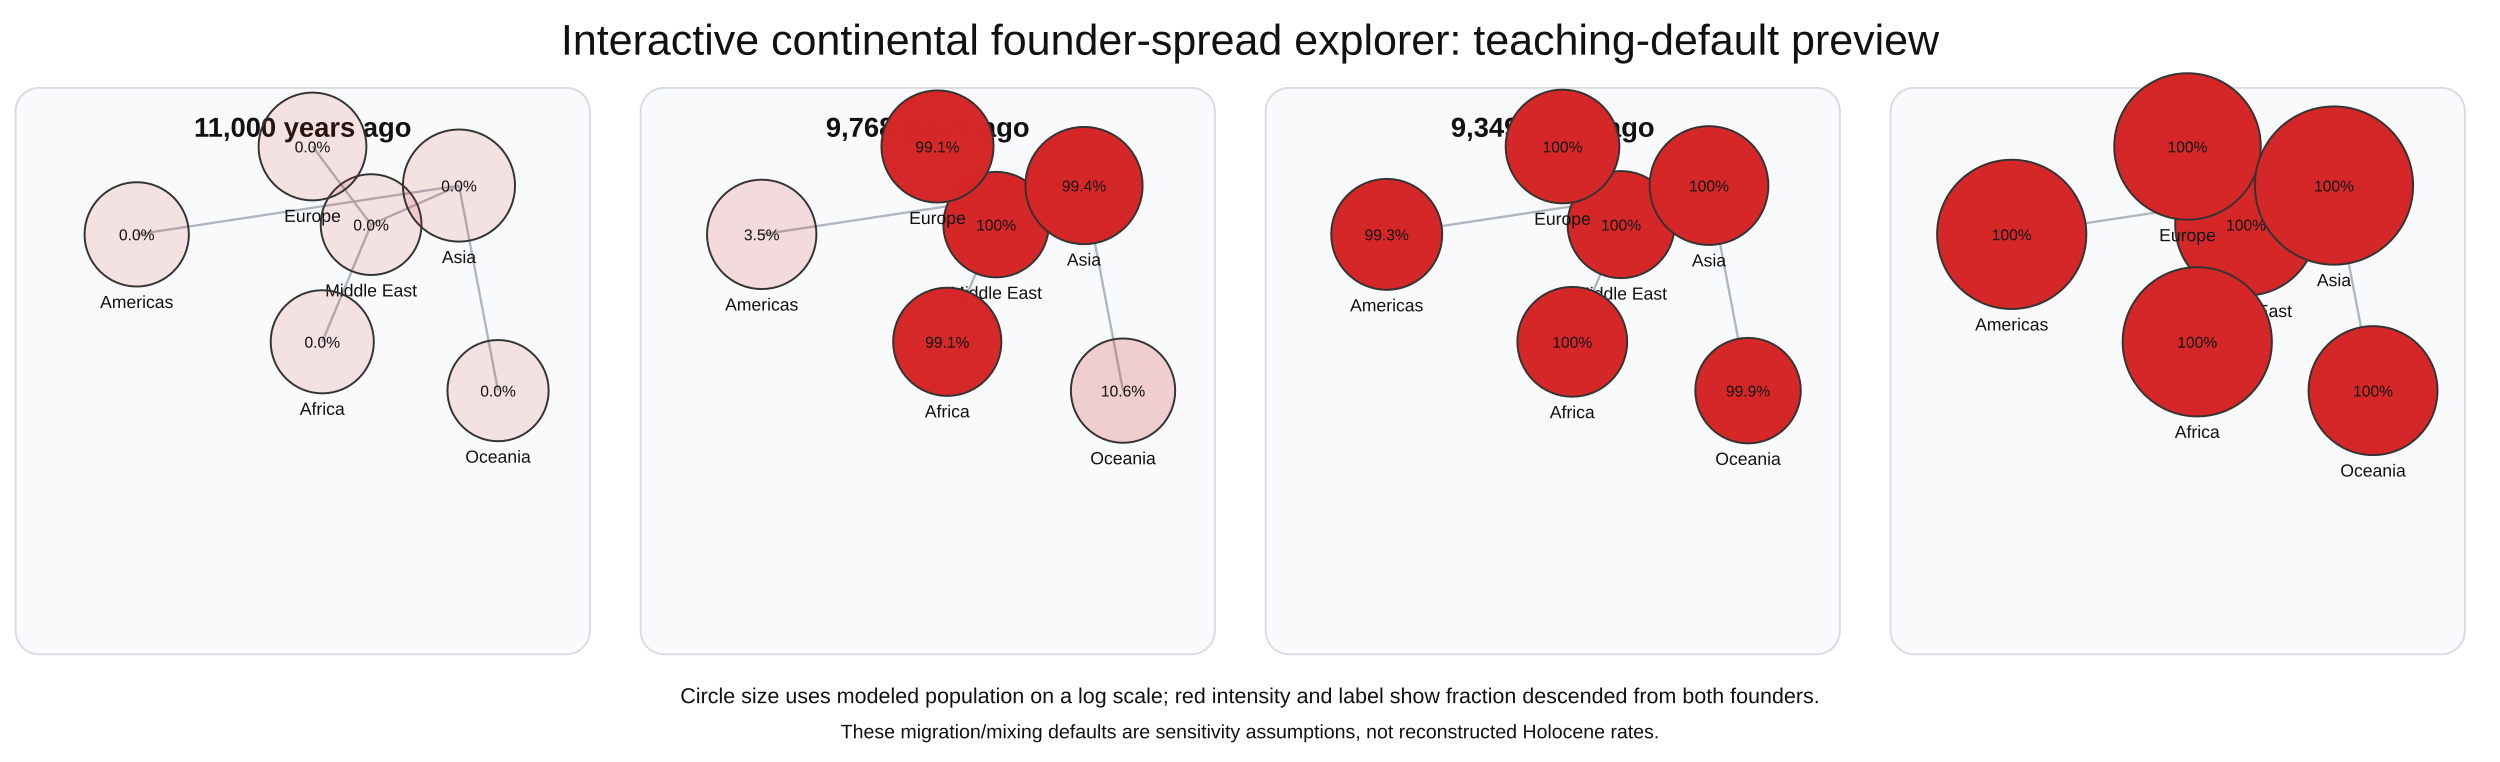
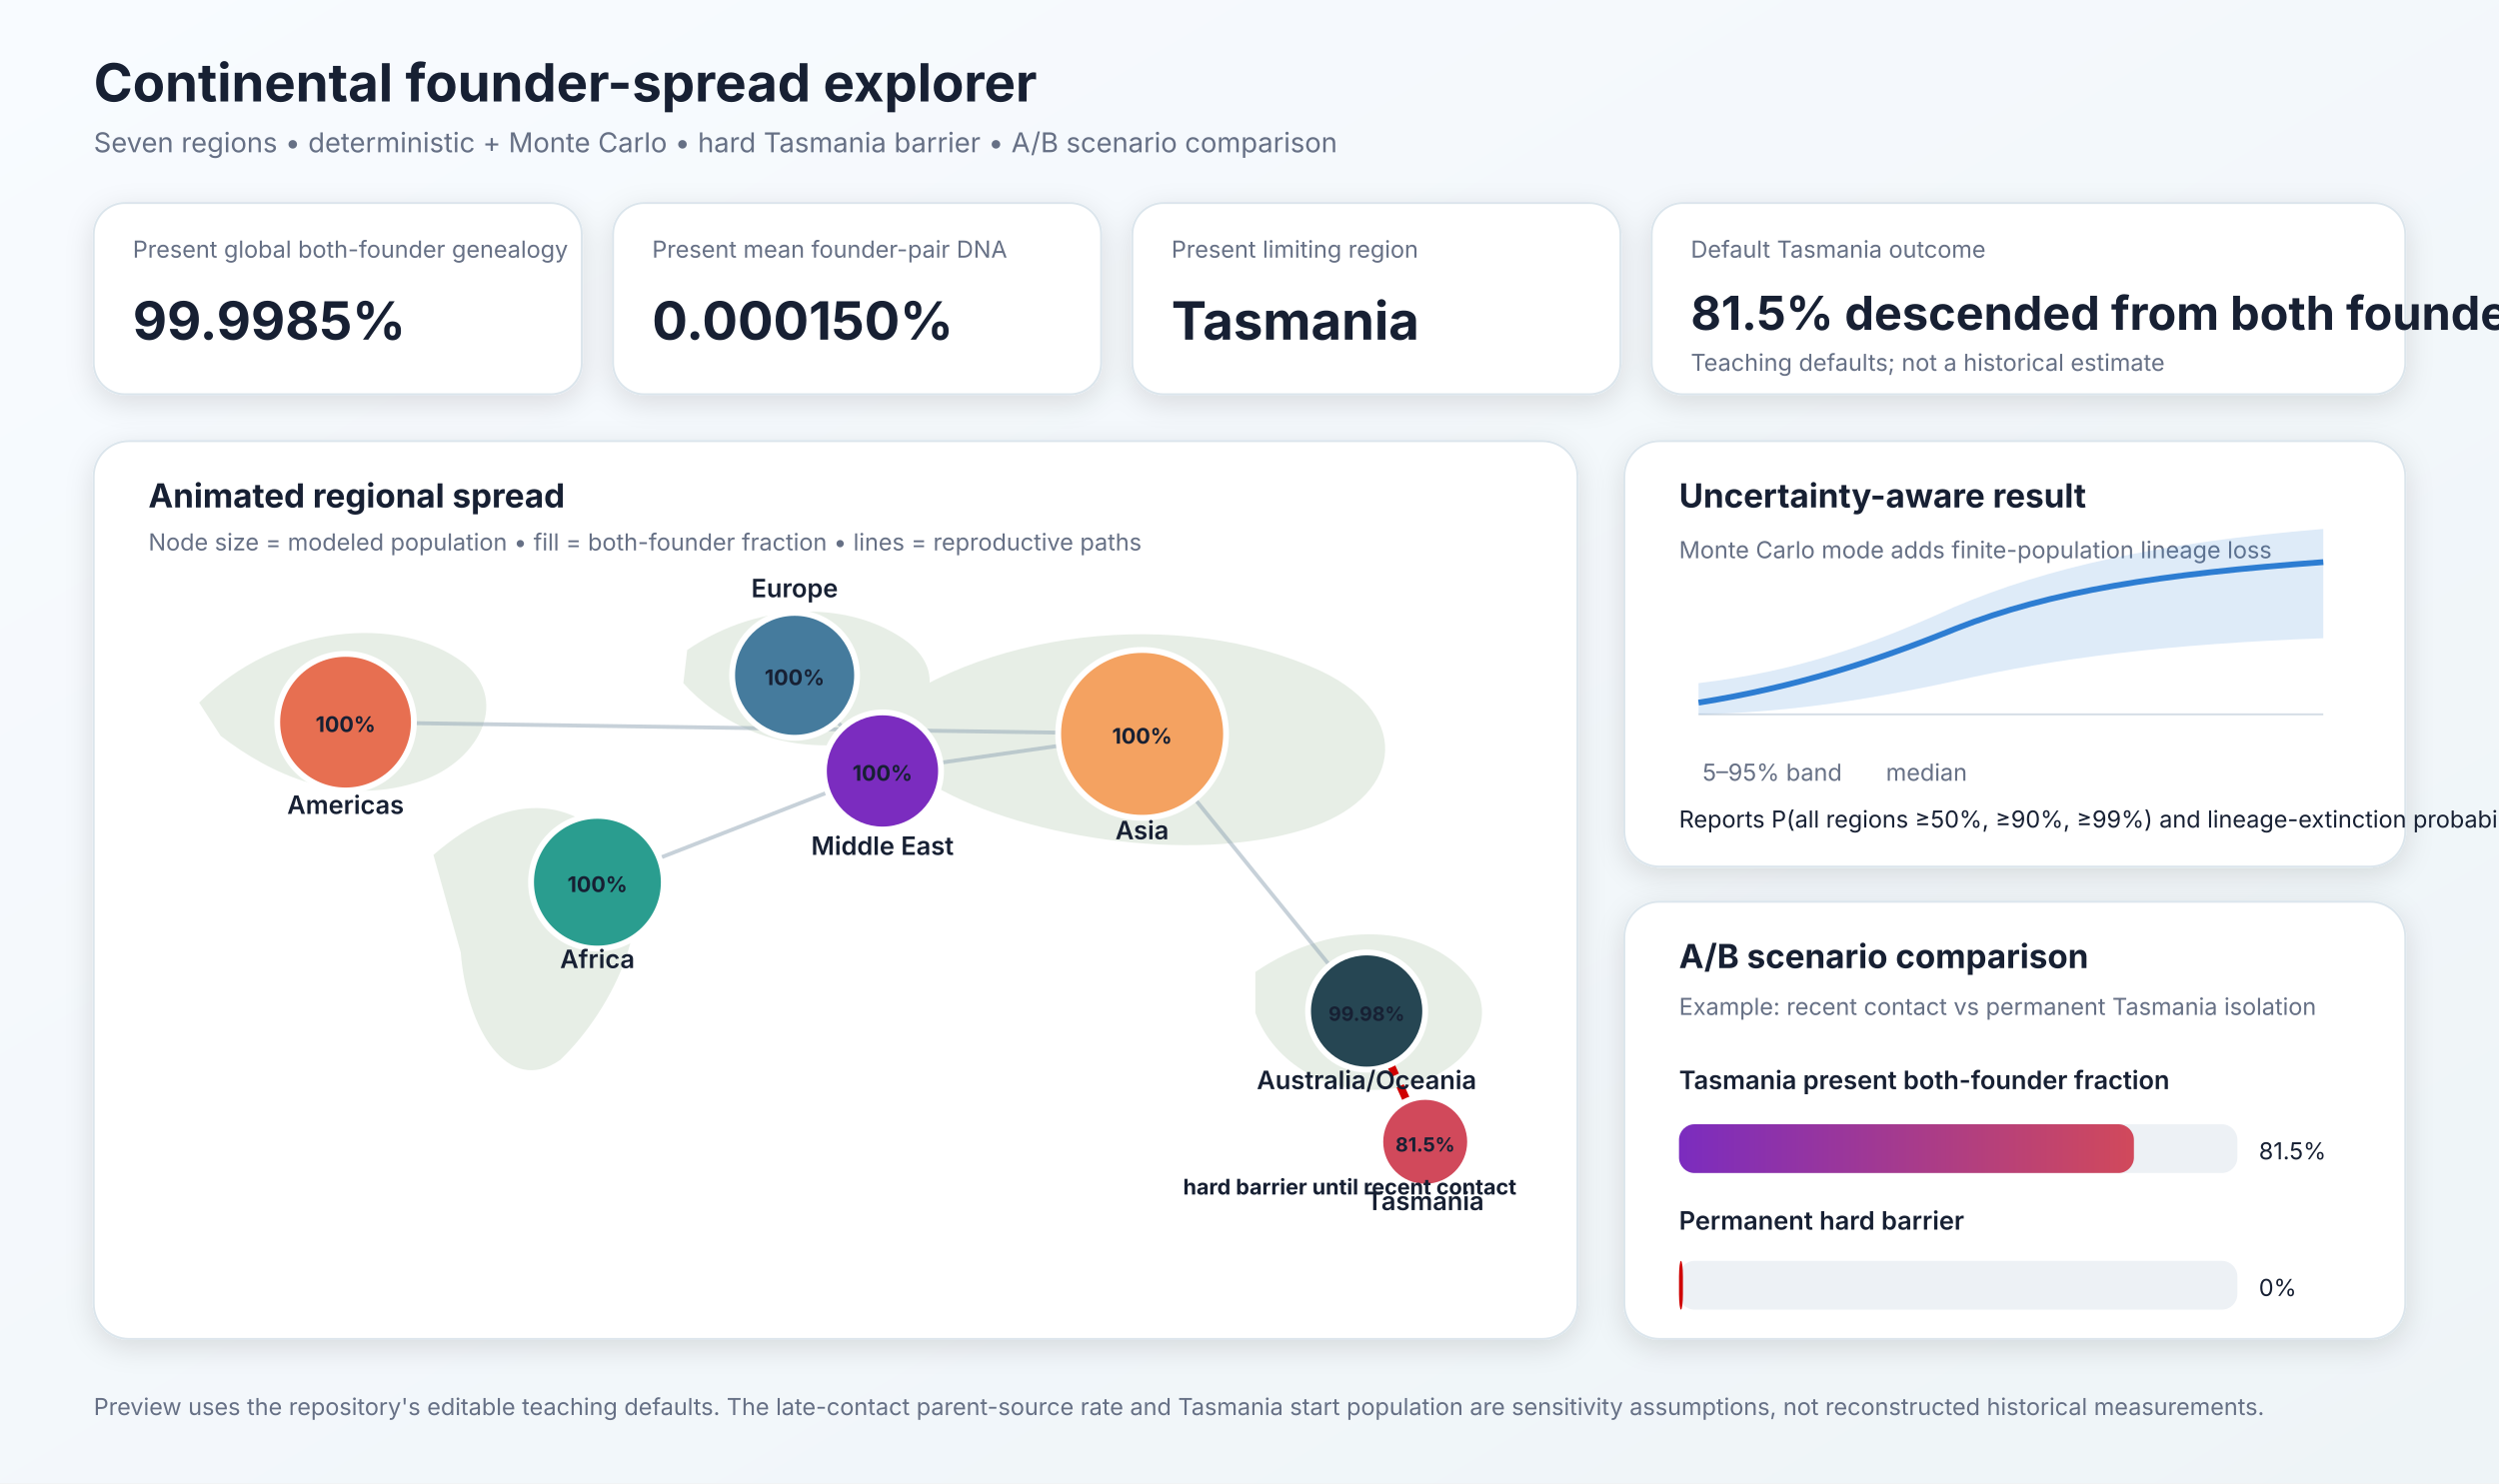
- <svg xmlns="http://www.w3.org/2000/svg" width="1280" height="390" viewBox="0 0 1280 390">
-   <rect width="100%" height="100%" fill="white" />
-   <style>text{font-family:Arial,sans-serif;fill:#111}.panel{fill:#f8fafb;stroke:#d8dde2}.edge{stroke:#aeb7bf;stroke-width:1.2}.node{stroke:#333;stroke-width:1}</style>
-   <text x="640" y="28" text-anchor="middle" font-size="22">Interactive continental founder-spread explorer: teaching-default preview</text>
-   <rect class="panel" x="8" y="45" width="294" height="290" rx="12" />
-   <text x="155" y="70" text-anchor="middle" font-size="14" font-weight="bold">11,000 years ago</text>
-   <line class="edge" x1="190" y1="115" x2="165" y2="175" />
-   <line class="edge" x1="190" y1="115" x2="160" y2="75" />
-   <line class="edge" x1="190" y1="115" x2="235" y2="95" />
-   <line class="edge" x1="235" y1="95" x2="70" y2="120" />
-   <line class="edge" x1="235" y1="95" x2="255" y2="200" />
-   <circle class="node" cx="190" cy="115" r="25.8" fill="#d62728" fill-opacity="0.120" />
-   <text x="190" y="118.0" text-anchor="middle" font-size="8">0.0%</text>
-   <text x="190" y="151.8" text-anchor="middle" font-size="9">Middle East</text>
-   <circle class="node" cx="165" cy="175" r="26.4" fill="#d62728" fill-opacity="0.120" />
-   <text x="165" y="178.0" text-anchor="middle" font-size="8">0.0%</text>
-   <text x="165" y="212.4" text-anchor="middle" font-size="9">Africa</text>
-   <circle class="node" cx="160" cy="75" r="27.6" fill="#d62728" fill-opacity="0.120" />
-   <text x="160" y="78.0" text-anchor="middle" font-size="8">0.0%</text>
-   <text x="160" y="113.6" text-anchor="middle" font-size="9">Europe</text>
-   <circle class="node" cx="235" cy="95" r="28.7" fill="#d62728" fill-opacity="0.120" />
-   <text x="235" y="98.0" text-anchor="middle" font-size="8">0.0%</text>
-   <text x="235" y="134.7" text-anchor="middle" font-size="9">Asia</text>
-   <circle class="node" cx="70" cy="120" r="26.7" fill="#d62728" fill-opacity="0.120" />
-   <text x="70" y="123.0" text-anchor="middle" font-size="8">0.0%</text>
-   <text x="70" y="157.7" text-anchor="middle" font-size="9">Americas</text>
-   <circle class="node" cx="255" cy="200" r="25.9" fill="#d62728" fill-opacity="0.120" />
-   <text x="255" y="203.0" text-anchor="middle" font-size="8">0.0%</text>
-   <text x="255" y="236.9" text-anchor="middle" font-size="9">Oceania</text>
-   <rect class="panel" x="328" y="45" width="294" height="290" rx="12" />
-   <text x="475" y="70" text-anchor="middle" font-size="14" font-weight="bold">9,768 years ago</text>
-   <line class="edge" x1="510" y1="115" x2="485" y2="175" />
-   <line class="edge" x1="510" y1="115" x2="480" y2="75" />
-   <line class="edge" x1="510" y1="115" x2="555" y2="95" />
-   <line class="edge" x1="555" y1="95" x2="390" y2="120" />
-   <line class="edge" x1="555" y1="95" x2="575" y2="200" />
-   <circle class="node" cx="510" cy="115" r="27.0" fill="#d62728" fill-opacity="1.000" />
-   <text x="510" y="118.0" text-anchor="middle" font-size="8">100%</text>
-   <text x="510" y="153.0" text-anchor="middle" font-size="9">Middle East</text>
-   <circle class="node" cx="485" cy="175" r="27.7" fill="#d62728" fill-opacity="0.992" />
-   <text x="485" y="178.0" text-anchor="middle" font-size="8">99.1%</text>
-   <text x="485" y="213.7" text-anchor="middle" font-size="9">Africa</text>
-   <circle class="node" cx="480" cy="75" r="28.7" fill="#d62728" fill-opacity="0.992" />
-   <text x="480" y="78.0" text-anchor="middle" font-size="8">99.1%</text>
-   <text x="480" y="114.7" text-anchor="middle" font-size="9">Europe</text>
-   <circle class="node" cx="555" cy="95" r="30.0" fill="#d62728" fill-opacity="0.995" />
-   <text x="555" y="98.0" text-anchor="middle" font-size="8">99.4%</text>
-   <text x="555" y="136.0" text-anchor="middle" font-size="9">Asia</text>
-   <circle class="node" cx="390" cy="120" r="28.0" fill="#d62728" fill-opacity="0.151" />
-   <text x="390" y="123.0" text-anchor="middle" font-size="8">3.5%</text>
-   <text x="390" y="159.0" text-anchor="middle" font-size="9">Americas</text>
-   <circle class="node" cx="575" cy="200" r="26.7" fill="#d62728" fill-opacity="0.214" />
-   <text x="575" y="203.0" text-anchor="middle" font-size="8">10.6%</text>
-   <text x="575" y="237.7" text-anchor="middle" font-size="9">Oceania</text>
-   <rect class="panel" x="648" y="45" width="294" height="290" rx="12" />
-   <text x="795" y="70" text-anchor="middle" font-size="14" font-weight="bold">9,349 years ago</text>
-   <line class="edge" x1="830" y1="115" x2="805" y2="175" />
-   <line class="edge" x1="830" y1="115" x2="800" y2="75" />
-   <line class="edge" x1="830" y1="115" x2="875" y2="95" />
-   <line class="edge" x1="875" y1="95" x2="710" y2="120" />
-   <line class="edge" x1="875" y1="95" x2="895" y2="200" />
-   <circle class="node" cx="830" cy="115" r="27.4" fill="#d62728" fill-opacity="1.000" />
-   <text x="830" y="118.0" text-anchor="middle" font-size="8">100%</text>
-   <text x="830" y="153.4" text-anchor="middle" font-size="9">Middle East</text>
-   <circle class="node" cx="805" cy="175" r="28.1" fill="#d62728" fill-opacity="1.000" />
-   <text x="805" y="178.0" text-anchor="middle" font-size="8">100%</text>
-   <text x="805" y="214.1" text-anchor="middle" font-size="9">Africa</text>
-   <circle class="node" cx="800" cy="75" r="29.1" fill="#d62728" fill-opacity="1.000" />
-   <text x="800" y="78.0" text-anchor="middle" font-size="8">100%</text>
-   <text x="800" y="115.1" text-anchor="middle" font-size="9">Europe</text>
-   <circle class="node" cx="875" cy="95" r="30.4" fill="#d62728" fill-opacity="1.000" />
-   <text x="875" y="98.0" text-anchor="middle" font-size="8">100%</text>
-   <text x="875" y="136.4" text-anchor="middle" font-size="9">Asia</text>
-   <circle class="node" cx="710" cy="120" r="28.4" fill="#d62728" fill-opacity="0.994" />
-   <text x="710" y="123.0" text-anchor="middle" font-size="8">99.3%</text>
-   <text x="710" y="159.4" text-anchor="middle" font-size="9">Americas</text>
-   <circle class="node" cx="895" cy="200" r="27.0" fill="#d62728" fill-opacity="0.999" />
-   <text x="895" y="203.0" text-anchor="middle" font-size="8">99.9%</text>
-   <text x="895" y="238.0" text-anchor="middle" font-size="9">Oceania</text>
-   <rect class="panel" x="968" y="45" width="294" height="290" rx="12" />
-   <text x="1115" y="70" text-anchor="middle" font-size="14" font-weight="bold">present</text>
-   <line class="edge" x1="1150" y1="115" x2="1125" y2="175" />
-   <line class="edge" x1="1150" y1="115" x2="1120" y2="75" />
-   <line class="edge" x1="1150" y1="115" x2="1195" y2="95" />
-   <line class="edge" x1="1195" y1="95" x2="1030" y2="120" />
-   <line class="edge" x1="1195" y1="95" x2="1215" y2="200" />
-   <circle class="node" cx="1150" cy="115" r="36.3" fill="#d62728" fill-opacity="1.000" />
-   <text x="1150" y="118.0" text-anchor="middle" font-size="8">100%</text>
-   <text x="1150" y="162.3" text-anchor="middle" font-size="9">Middle East</text>
-   <circle class="node" cx="1125" cy="175" r="38.2" fill="#d62728" fill-opacity="1.000" />
-   <text x="1125" y="178.0" text-anchor="middle" font-size="8">100%</text>
-   <text x="1125" y="224.2" text-anchor="middle" font-size="9">Africa</text>
-   <circle class="node" cx="1120" cy="75" r="37.5" fill="#d62728" fill-opacity="1.000" />
-   <text x="1120" y="78.0" text-anchor="middle" font-size="8">100%</text>
-   <text x="1120" y="123.5" text-anchor="middle" font-size="9">Europe</text>
-   <circle class="node" cx="1195" cy="95" r="40.5" fill="#d62728" fill-opacity="1.000" />
-   <text x="1195" y="98.0" text-anchor="middle" font-size="8">100%</text>
-   <text x="1195" y="146.5" text-anchor="middle" font-size="9">Asia</text>
-   <circle class="node" cx="1030" cy="120" r="38.2" fill="#d62728" fill-opacity="1.000" />
-   <text x="1030" y="123.0" text-anchor="middle" font-size="8">100%</text>
-   <text x="1030" y="169.2" text-anchor="middle" font-size="9">Americas</text>
-   <circle class="node" cx="1215" cy="200" r="33.0" fill="#d62728" fill-opacity="1.000" />
-   <text x="1215" y="203.0" text-anchor="middle" font-size="8">100%</text>
-   <text x="1215" y="244.0" text-anchor="middle" font-size="9">Oceania</text>
-   <text x="640" y="360" text-anchor="middle" font-size="11">Circle size uses modeled population on a log scale; red intensity and label show fraction descended from both founders.</text>
-   <text x="640" y="378" text-anchor="middle" font-size="10">These migration/mixing defaults are sensitivity assumptions, not reconstructed Holocene rates.</text>
+ <svg xmlns="http://www.w3.org/2000/svg" width="1280" height="760" viewBox="0 0 1280 760">
+   <defs>
+     <linearGradient id="bg" x1="0" x2="1" y1="0" y2="1">
+       <stop offset="0%" stop-color="#f8fbff" />
+       <stop offset="100%" stop-color="#eef4f7" />
+     </linearGradient>
+     <linearGradient id="bar" x1="0" x2="1">
+       <stop offset="0%" stop-color="#7b2cbf" />
+       <stop offset="100%" stop-color="#d1495b" />
+     </linearGradient>
+     <filter id="shadow" x="-20%" y="-20%" width="140%" height="140%">
+       <feDropShadow dx="0" dy="4" stdDeviation="7" flood-opacity=".12" />
+     </filter>
+   </defs>
+   <rect width="1280" height="760" fill="url(#bg)" />
+   <style>
+  text{font-family:Inter,Arial,sans-serif;fill:#172033}
+  .card{fill:white;stroke:#dbe5ec;stroke-width:1}
+  .muted{fill:#667085}
+  .small{font-size:12px}
+  .label{font-size:13px;font-weight:600}
+  .metric{font-size:27px;font-weight:700}
+  .edge{stroke:#90a4b4;stroke-width:2;opacity:.5}
+  .barrier{stroke:#d00000;stroke-width:4;stroke-dasharray:8 6}
+ </style>
+   <text x="48" y="52" font-size="27" font-weight="700">Continental founder-spread explorer</text>
+   <text x="48" y="78" font-size="14" class="muted">Seven regions • deterministic + Monte Carlo • hard Tasmania barrier • A/B scenario comparison</text>
+   <g filter="url(#shadow)">
+     <rect class="card" x="48" y="104" width="250" height="98" rx="16" />
+     <rect class="card" x="314" y="104" width="250" height="98" rx="16" />
+     <rect class="card" x="580" y="104" width="250" height="98" rx="16" />
+     <rect class="card" x="846" y="104" width="386" height="98" rx="16" />
+   </g>
+   <text x="68" y="132" class="small muted">Present global both-founder genealogy</text>
+   <text x="68" y="174" class="metric">99.9985%</text>
+   <text x="334" y="132" class="small muted">Present mean founder-pair DNA</text>
+   <text x="334" y="174" class="metric">0.000150%</text>
+   <text x="600" y="132" class="small muted">Present limiting region</text>
+   <text x="600" y="174" class="metric">Tasmania</text>
+   <text x="866" y="132" class="small muted">Default Tasmania outcome</text>
+   <text x="866" y="169" font-size="24" font-weight="700">81.5% descended from both founders</text>
+   <text x="866" y="190" class="small muted">Teaching defaults; not a historical estimate</text>
+   <rect class="card" x="48" y="226" width="760" height="460" rx="18" filter="url(#shadow)" />
+   <text x="76" y="260" font-size="17" font-weight="700">Animated regional spread</text>
+   <text x="76" y="282" class="small muted">Node size = modeled population • fill = both-founder fraction • lines = reproductive paths</text>
+   <path d="M102 360 C142 320 204 314 238 340 C262 360 244 392 213 401 C174 413 139 397 113 377 Z" fill="#e7eee6" />
+   <path d="M222 438 C260 405 294 407 318 438 C338 466 315 516 287 543 C260 562 239 527 236 488 Z" fill="#e7eee6" />
+   <path d="M352 333 C390 307 437 308 465 329 C488 347 473 373 443 380 C399 388 367 369 350 350 Z" fill="#e7eee6" />
+   <path d="M444 371 C500 323 604 310 677 344 C725 367 718 410 668 425 C610 443 520 429 474 400 Z" fill="#e7eee6" />
+   <path d="M643 498 C684 470 730 474 752 500 C770 522 752 550 718 557 C681 564 652 544 643 519 Z" fill="#e7eee6" />
+   <line class="edge" x1="452" y1="395" x2="306" y2="452" />
+   <line class="edge" x1="452" y1="395" x2="407" y2="346" />
+   <line class="edge" x1="452" y1="395" x2="585" y2="376" />
+   <line class="edge" x1="585" y1="376" x2="177" y2="370" />
+   <line class="edge" x1="585" y1="376" x2="700" y2="518" />
+   <line class="barrier" x1="700" y1="518" x2="730" y2="585" />
+   <g>
+     <circle cx="452" cy="395" r="30" fill="#7b2cbf" stroke="white" stroke-width="3" />
+     <text x="452" y="400" text-anchor="middle" fill="white" font-size="11" font-weight="700">100%</text>
+     <text x="452" y="438" text-anchor="middle" class="label">Middle East</text>
+     <circle cx="306" cy="452" r="34" fill="#2a9d8f" stroke="white" stroke-width="3" />
+     <text x="306" y="457" text-anchor="middle" fill="white" font-size="11" font-weight="700">100%</text>
+     <text x="306" y="496" text-anchor="middle" class="label">Africa</text>
+     <circle cx="407" cy="346" r="32" fill="#457b9d" stroke="white" stroke-width="3" />
+     <text x="407" y="351" text-anchor="middle" fill="white" font-size="11" font-weight="700">100%</text>
+     <text x="407" y="306" text-anchor="middle" class="label">Europe</text>
+     <circle cx="585" cy="376" r="43" fill="#f4a261" stroke="white" stroke-width="3" />
+     <text x="585" y="381" text-anchor="middle" fill="white" font-size="11" font-weight="700">100%</text>
+     <text x="585" y="430" text-anchor="middle" class="label">Asia</text>
+     <circle cx="177" cy="370" r="35" fill="#e76f51" stroke="white" stroke-width="3" />
+     <text x="177" y="375" text-anchor="middle" fill="white" font-size="11" font-weight="700">100%</text>
+     <text x="177" y="417" text-anchor="middle" class="label">Americas</text>
+     <circle cx="700" cy="518" r="30" fill="#264653" stroke="white" stroke-width="3" />
+     <text x="700" y="523" text-anchor="middle" fill="white" font-size="10" font-weight="700">99.98%</text>
+     <text x="700" y="558" text-anchor="middle" class="label">Australia/Oceania</text>
+     <circle cx="730" cy="585" r="23" fill="#d1495b" stroke="white" stroke-width="3" />
+     <text x="730" y="590" text-anchor="middle" fill="white" font-size="10" font-weight="700">81.5%</text>
+     <text x="730" y="620" text-anchor="middle" class="label">Tasmania</text>
+   </g>
+   <text x="606" y="612" fill="#d00000" font-size="11" font-weight="700">hard barrier until recent contact</text>
+   <rect class="card" x="832" y="226" width="400" height="218" rx="18" filter="url(#shadow)" />
+   <text x="860" y="260" font-size="17" font-weight="700">Uncertainty-aware result</text>
+   <text x="860" y="286" class="small muted">Monte Carlo mode adds finite-population lineage loss</text>
+   <line x1="870" y1="366" x2="1190" y2="366" stroke="#d5dde5" />
+   <path d="M870 350 C920 344 957 331 1001 311 C1048 291 1105 278 1190 271 L1190 327 C1110 330 1054 337 1001 349 C950 360 912 365 870 366 Z" fill="#2d7dd2" opacity=".16" />
+   <path d="M870 360 C920 352 960 339 1002 322 C1050 303 1107 294 1190 288" fill="none" stroke="#2d7dd2" stroke-width="3" />
+   <text x="872" y="400" class="small muted">5–95% band</text>
+   <text x="966" y="400" class="small muted">median</text>
+   <text x="860" y="424" font-size="12">Reports P(all regions ≥50%, ≥90%, ≥99%) and lineage-extinction probability.</text>
+   <rect class="card" x="832" y="462" width="400" height="224" rx="18" filter="url(#shadow)" />
+   <text x="860" y="496" font-size="17" font-weight="700">A/B scenario comparison</text>
+   <text x="860" y="520" class="small muted">Example: recent contact vs permanent Tasmania isolation</text>
+   <text x="860" y="558" class="label">Tasmania present both-founder fraction</text>
+   <rect x="860" y="576" width="286" height="25" rx="8" fill="#edf1f5" />
+   <rect x="860" y="576" width="233" height="25" rx="8" fill="url(#bar)" />
+   <text x="1157" y="594" class="small">81.5%</text>
+   <text x="860" y="630" class="label">Permanent hard barrier</text>
+   <rect x="860" y="646" width="286" height="25" rx="8" fill="#edf1f5" />
+   <rect x="860" y="646" width="2" height="25" rx="8" fill="#d00000" />
+   <text x="1157" y="664" class="small">0%</text>
+   <text x="48" y="725" font-size="12" class="muted">Preview uses the repository's editable teaching defaults. The late-contact parent-source rate and Tasmania start population are sensitivity assumptions, not reconstructed historical measurements.</text>
</svg>
